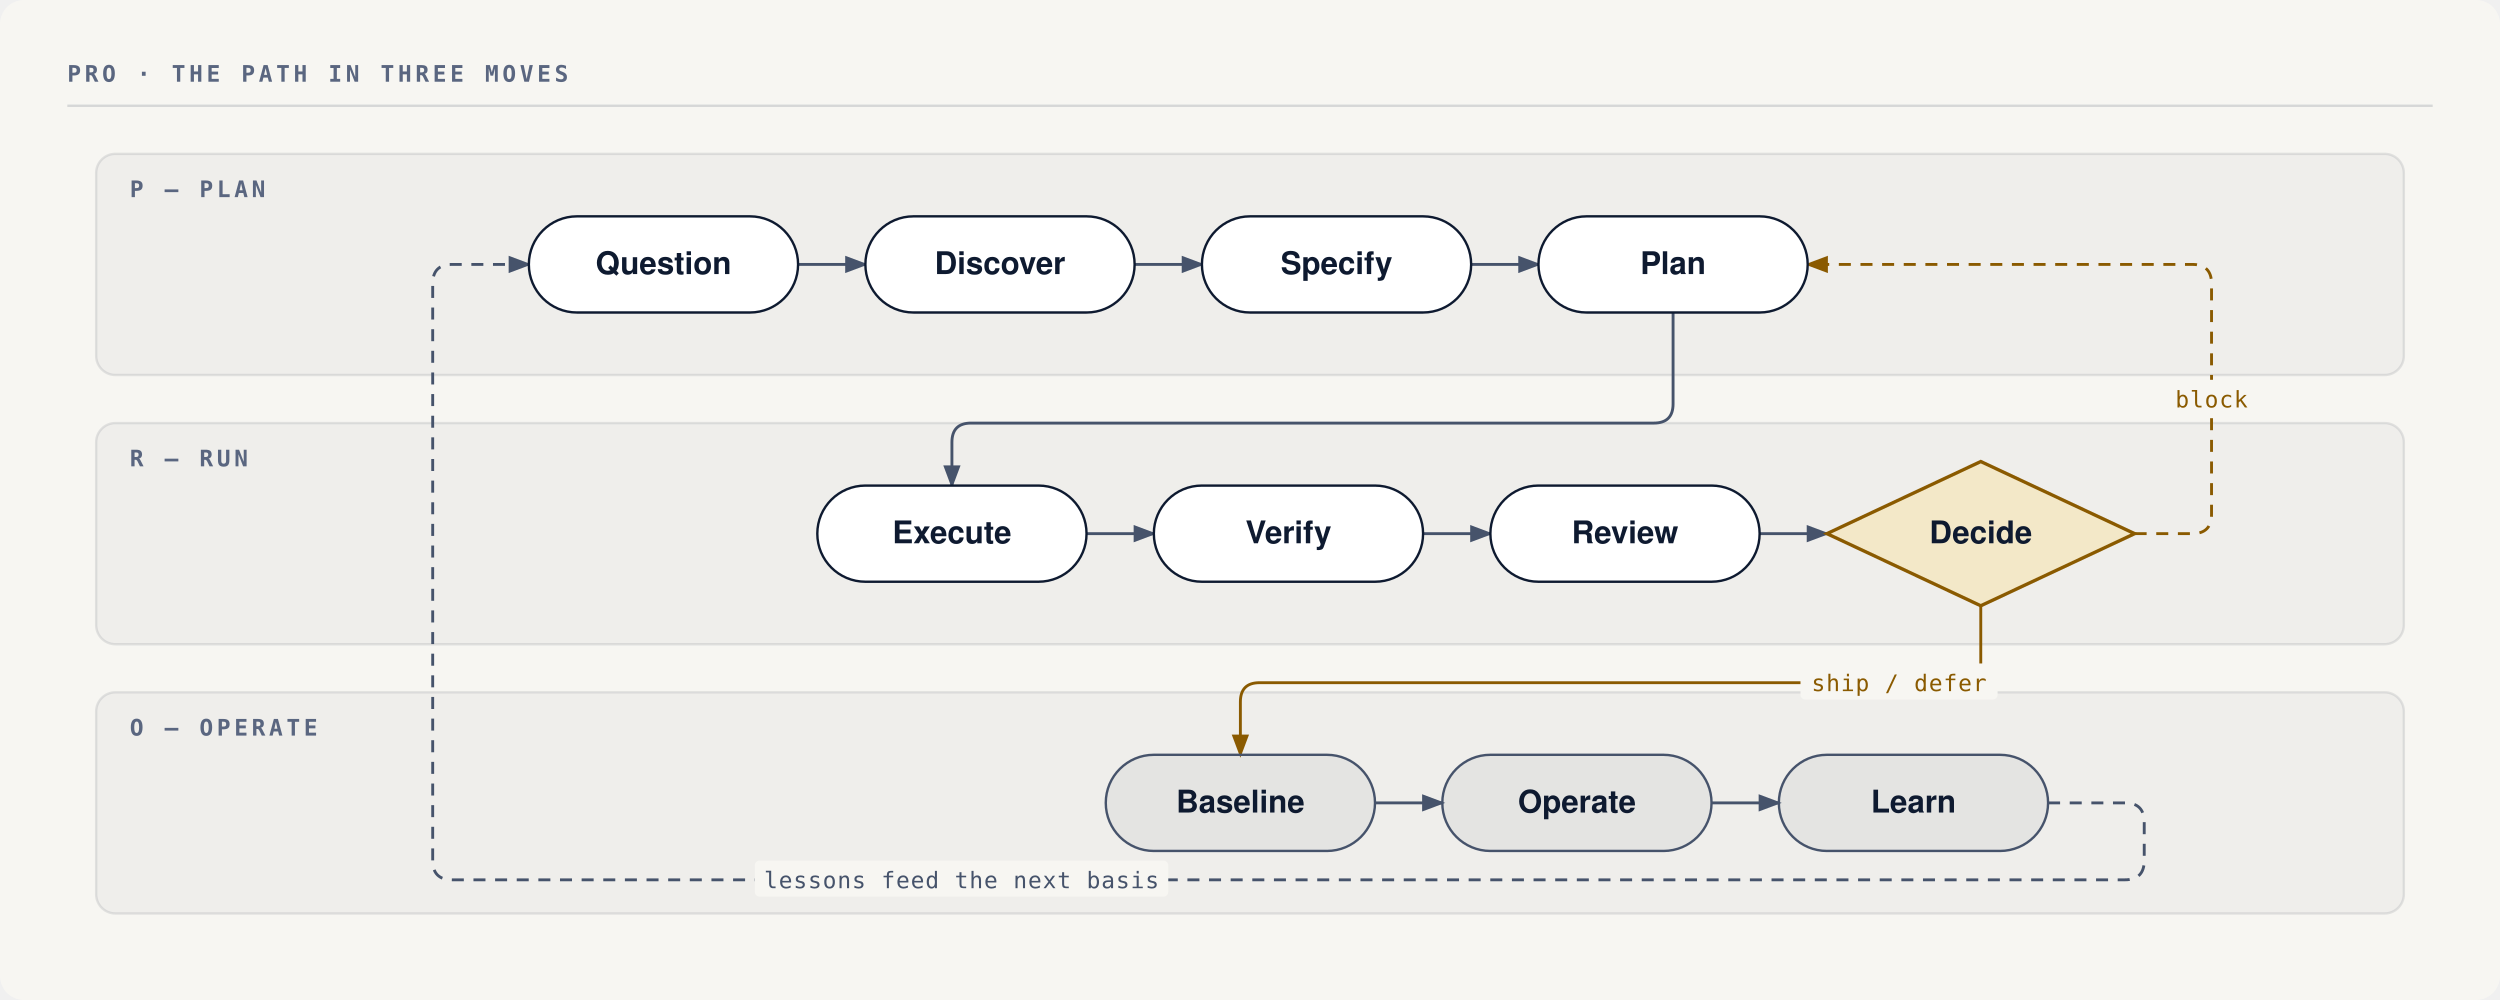
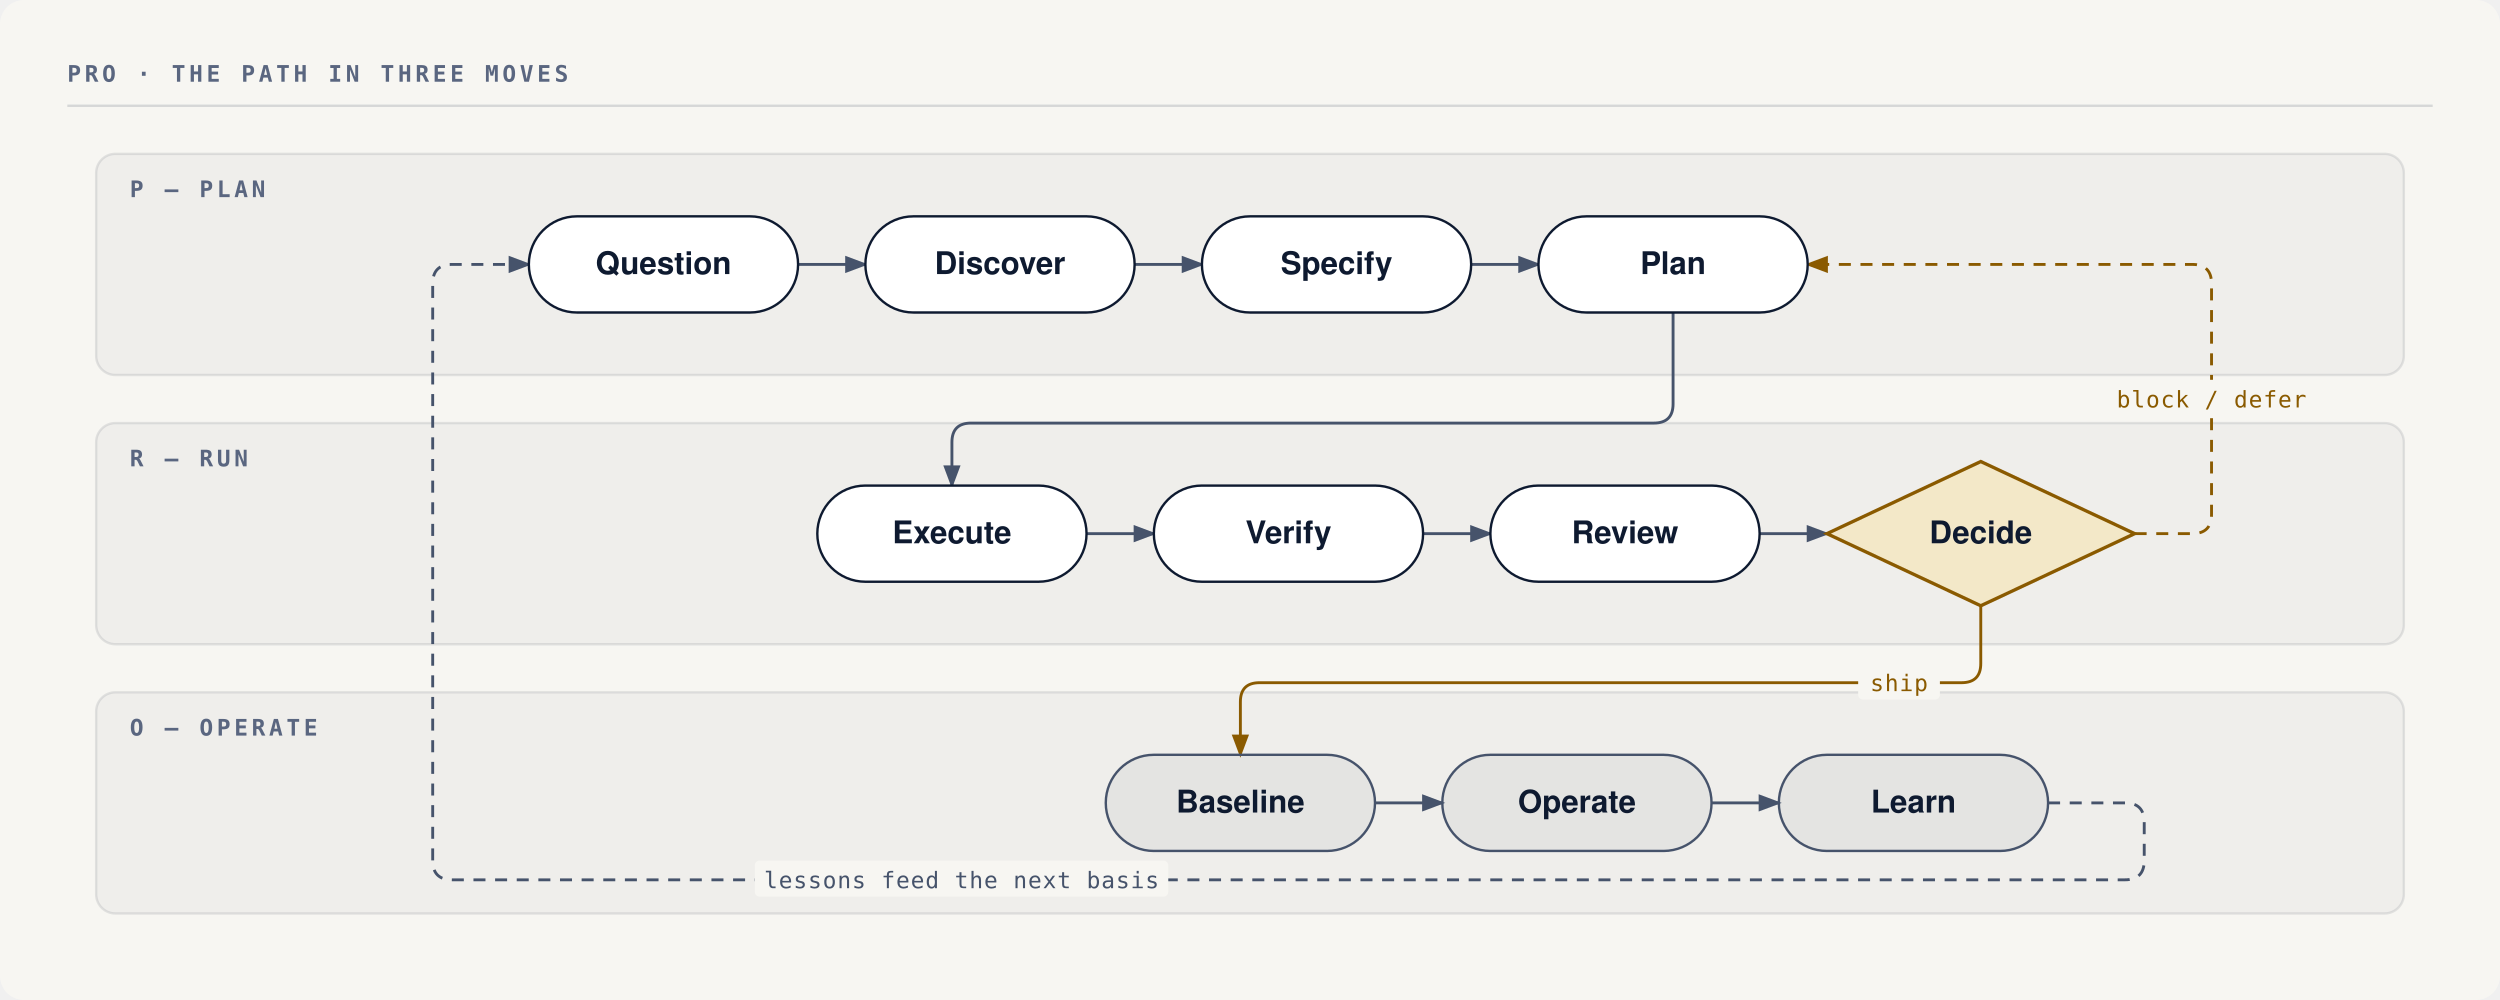
<svg xmlns="http://www.w3.org/2000/svg" viewBox="0 0 1040 416" width="1040" height="416" role="img" aria-labelledby="t d">
  <style>
.bg{fill:#F7F6F2} .ink{fill:#0E1A30} .muted{fill:#46536B} .soft{fill:#5A6680}
.acc{fill:#8A5A00} .lnk{fill:#2F4F94}
.n-step{fill:#FFFFFF;stroke:#0E1A30} .n-store{fill:rgba(14,26,48,0.05);stroke:#46536B}
.n-focal{fill:rgba(255,210,77,0.22);stroke:#8A5A00} .n-ext{fill:rgba(14,26,48,0.03);stroke:rgba(14,26,48,0.32)}
.n-opt{fill:rgba(14,26,48,0.02);stroke:rgba(14,26,48,0.36);stroke-dasharray:4 3}
.n-indep{fill:rgba(47,79,148,0.07);stroke:#2F4F94}
.grp{fill:none;stroke:rgba(14,26,48,0.22);stroke-dasharray:4 4}
.band{fill:rgba(14,26,48,0.035);stroke:rgba(14,26,48,0.10)}
.ln{fill:none;stroke:#46536B} .ln-acc{fill:none;stroke:#8A5A00} .ln-lnk{fill:none;stroke:#2F4F94}
.life{stroke:rgba(14,26,48,0.25);stroke-dasharray:3 4}
.mask{fill:#F7F6F2} .rule{stroke:rgba(14,26,48,0.14)}
.name{font-family:system-ui, -apple-system, 'Segoe UI', Helvetica, Arial, sans-serif;font-size:13px;font-weight:600}
.sub{font-family:ui-monospace, SFMono-Regular, Menlo, Consolas, monospace;font-size:10px}
.eye{font-family:ui-monospace, SFMono-Regular, Menlo, Consolas, monospace;font-size:9.5px;font-weight:600;letter-spacing:0.16em}
.lbl{font-family:ui-monospace, SFMono-Regular, Menlo, Consolas, monospace;font-size:9.5px;letter-spacing:0.04em}
.ttl{font-family:'Iowan Old Style', Georgia, 'Times New Roman', serif;font-size:22px}
.call{font-family:'Iowan Old Style', Georgia, 'Times New Roman', serif;font-style:italic;font-size:14px}
@media (prefers-color-scheme: dark){
.bg{fill:#0E1A30} .ink{fill:#F4F7FC} .muted{fill:#B3C2DA} .soft{fill:#9DB0CE}
.acc{fill:#FFD24D} .lnk{fill:#8FB0E6}
.n-step{fill:#16263F;stroke:#D7E0EE} .n-store{fill:rgba(244,247,252,0.05);stroke:#9DB0CE}
.n-focal{fill:rgba(255,210,77,0.14);stroke:#FFD24D} .n-ext{fill:rgba(244,247,252,0.03);stroke:rgba(244,247,252,0.34)}
.n-opt{fill:rgba(244,247,252,0.02);stroke:rgba(244,247,252,0.40)}
.n-indep{fill:rgba(143,176,230,0.10);stroke:#8FB0E6}
.grp{stroke:rgba(244,247,252,0.26)} .band{fill:rgba(244,247,252,0.035);stroke:rgba(244,247,252,0.10)}
.ln{stroke:#9DB0CE} .ln-acc{stroke:#FFD24D} .ln-lnk{stroke:#8FB0E6}
.life{stroke:rgba(244,247,252,0.28)} .mask{fill:#0E1A30} .rule{stroke:rgba(244,247,252,0.16)}
}
</style>
  <defs>
    <marker id="m-muted" markerWidth="8" markerHeight="6" refX="7" refY="3" orient="auto">
      <polygon class="muted" points="0 0, 8 3, 0 6" />
    </marker>
    <marker id="m-acc" markerWidth="8" markerHeight="6" refX="7" refY="3" orient="auto">
      <polygon class="acc" points="0 0, 8 3, 0 6" />
    </marker>
    <marker id="m-lnk" markerWidth="8" markerHeight="6" refX="7" refY="3" orient="auto">
      <polygon class="lnk" points="0 0, 8 3, 0 6" />
    </marker>
  </defs>
  <rect class="bg" width="1040" height="416" rx="10" />
  <text x="28" y="34" class="eye soft">PRO · THE PATH IN THREE MOVES</text>
  <line class="rule" x1="28" y1="44" x2="1012" y2="44" />
  <rect class="band" x="40" y="64" width="960" height="92" rx="8" />
  <text x="54" y="82" class="eye soft" text-anchor="start">P — PLAN</text>
  <rect class="band" x="40" y="176" width="960" height="92" rx="8" />
  <text x="54" y="194" class="eye soft" text-anchor="start">R — RUN</text>
  <rect class="band" x="40" y="288" width="960" height="92" rx="8" />
  <text x="54" y="306" class="eye soft" text-anchor="start">O — OPERATE</text>
  <path class="ln" stroke-width="1.2" d="M332,110.0 L360,110.0" marker-end="url(#m-muted)" />
  <path class="ln" stroke-width="1.2" d="M472,110.0 L500,110.0" marker-end="url(#m-muted)" />
  <path class="ln" stroke-width="1.2" d="M612,110.0 L640,110.0" marker-end="url(#m-muted)" />
  <path class="ln" stroke-width="1.2" d="M452,222.0 L480,222.0" marker-end="url(#m-muted)" />
  <path class="ln" stroke-width="1.2" d="M592,222.0 L620,222.0" marker-end="url(#m-muted)" />
  <path class="ln" stroke-width="1.2" d="M732,222.0 L760,222.0" marker-end="url(#m-muted)" />
  <path class="ln" stroke-width="1.2" d="M572,334.0 L600,334.0" marker-end="url(#m-muted)" />
  <path class="ln" stroke-width="1.2" d="M712,334.0 L740,334.0" marker-end="url(#m-muted)" />
  <path class="ln" stroke-width="1.2" d="M696.0,130.0 L696.0,168.0 Q696.0,176.0 688.0,176.0 L404.0,176.0 Q396.0,176.0 396.0,184.0 L396.0,202.0" marker-end="url(#m-muted)" />
  <path class="ln-acc" stroke-width="1.2" d="M824.0,252.0 L824.0,276.0 Q824.0,284.0 816.0,284.0 L524.0,284.0 Q516.0,284.0 516.0,292.0 L516.0,314.0" marker-end="url(#m-acc)" />
  <path class="ln-acc" stroke-width="1.2" d="M888,222.0 L912,222.0 Q920,222.0 920,214.0 L920,118.0 Q920,110.0 912,110.0 L752,110.0" stroke-dasharray="5 4" marker-end="url(#m-acc)" />
  <path class="ln" stroke-width="1.2" d="M852,334.0 L884,334.0 Q892,334.0 892,342.0 L892,358.0 Q892,366.0 884,366.0 L188,366.0 Q180,366.0 180,358.0 L180,118.0 Q180,110.0 188,110.0 L220,110.0" stroke-dasharray="5 4" marker-end="url(#m-muted)" />
  <rect class="n-step" stroke-width="1" x="220" y="90.0" width="112" height="40" rx="20.0" />
  <text x="276.0" y="114.0" class="name ink" text-anchor="middle">Question</text>
  <rect class="n-step" stroke-width="1" x="360" y="90.0" width="112" height="40" rx="20.0" />
  <text x="416.0" y="114.0" class="name ink" text-anchor="middle">Discover</text>
  <rect class="n-step" stroke-width="1" x="500" y="90.0" width="112" height="40" rx="20.0" />
  <text x="556.0" y="114.0" class="name ink" text-anchor="middle">Specify</text>
  <rect class="n-step" stroke-width="1" x="640" y="90.0" width="112" height="40" rx="20.0" />
  <text x="696.0" y="114.0" class="name ink" text-anchor="middle">Plan</text>
  <rect class="n-step" stroke-width="1" x="340" y="202.0" width="112" height="40" rx="20.0" />
  <text x="396.0" y="226.0" class="name ink" text-anchor="middle">Execute</text>
  <rect class="n-step" stroke-width="1" x="480" y="202.0" width="112" height="40" rx="20.0" />
  <text x="536.0" y="226.0" class="name ink" text-anchor="middle">Verify</text>
  <rect class="n-step" stroke-width="1" x="620" y="202.0" width="112" height="40" rx="20.0" />
  <text x="676.0" y="226.0" class="name ink" text-anchor="middle">Review</text>
  <polygon class="n-focal" stroke-width="1.4" points="824.0,192.0 888,222.0 824.0,252.0 760,222.0" />
  <text x="824.0" y="226.0" class="name ink" text-anchor="middle">Decide</text>
  <rect class="n-store" stroke-width="1" x="460" y="314.0" width="112" height="40" rx="20.0" />
  <text x="516.0" y="338.0" class="name ink" text-anchor="middle">Baseline</text>
  <rect class="n-store" stroke-width="1" x="600" y="314.0" width="112" height="40" rx="20.0" />
  <text x="656.0" y="338.0" class="name ink" text-anchor="middle">Operate</text>
  <rect class="n-store" stroke-width="1" x="740" y="314.0" width="112" height="40" rx="20.0" />
  <text x="796.0" y="338.0" class="name ink" text-anchor="middle">Learn</text>
-   <rect class="mask" x="749.0" y="276.0" width="82.0" height="15" rx="2" />
-   <text x="790.0" y="287.5" class="lbl acc" text-anchor="middle">ship / defer</text>
-   <rect class="mask" x="900.0" y="158.0" width="40.0" height="15" rx="2" />
-   <text x="920" y="169.5" class="lbl acc" text-anchor="middle">block</text>
+   <rect class="mask" x="773.0" y="276.0" width="34.0" height="15" rx="2" />
+   <text x="790.0" y="287.5" class="lbl acc" text-anchor="middle">ship</text>
+   <rect class="mask" x="876.0" y="158.0" width="88.0" height="15" rx="2" />
+   <text x="920" y="169.5" class="lbl acc" text-anchor="middle">block / defer</text>
  <rect class="mask" x="314.0" y="358.0" width="172.0" height="15" rx="2" />
  <text x="400" y="369.5" class="lbl muted" text-anchor="middle">lessons feed the next basis</text>
</svg>
